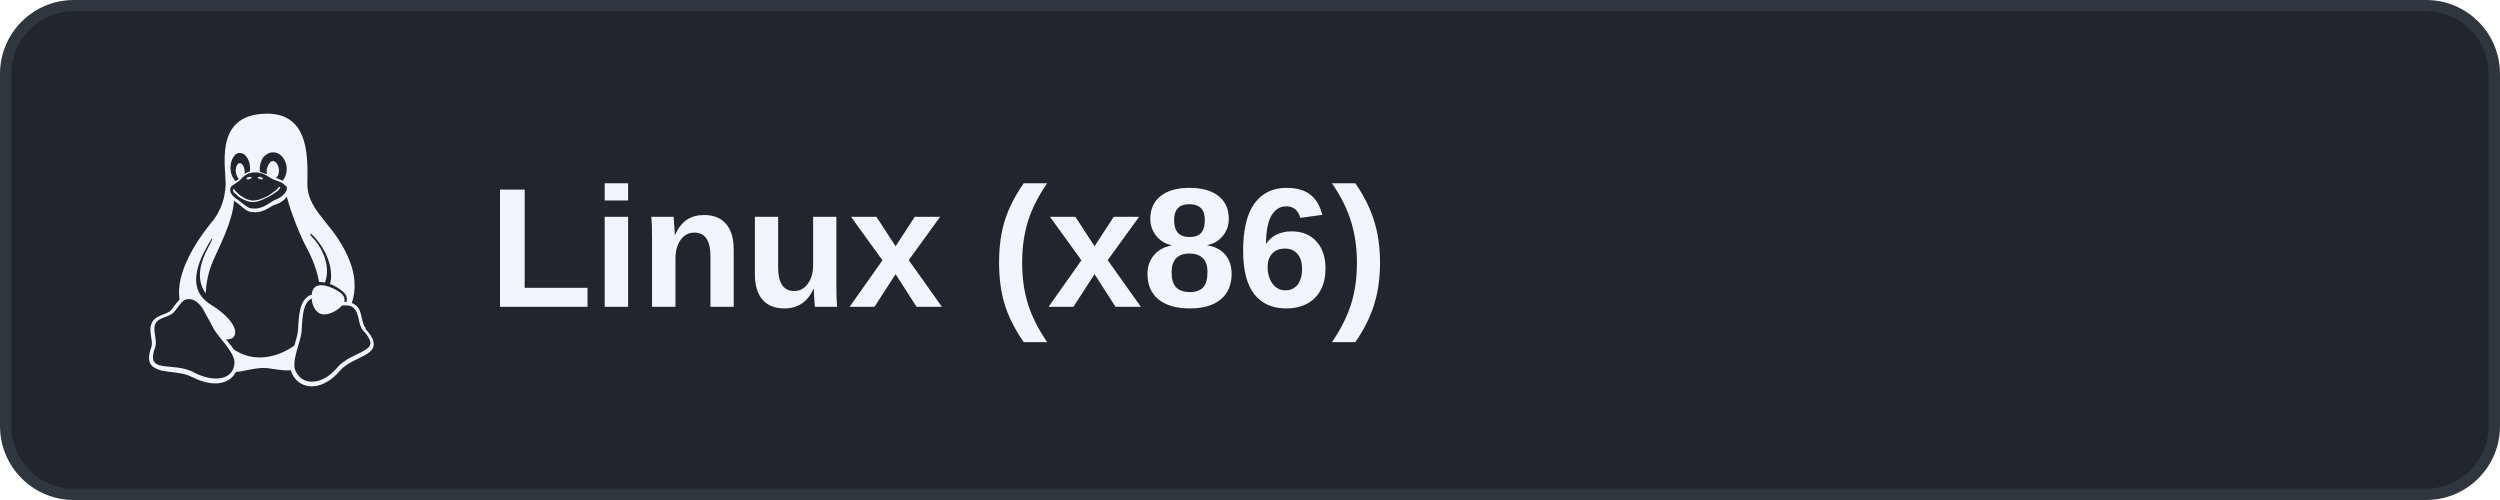
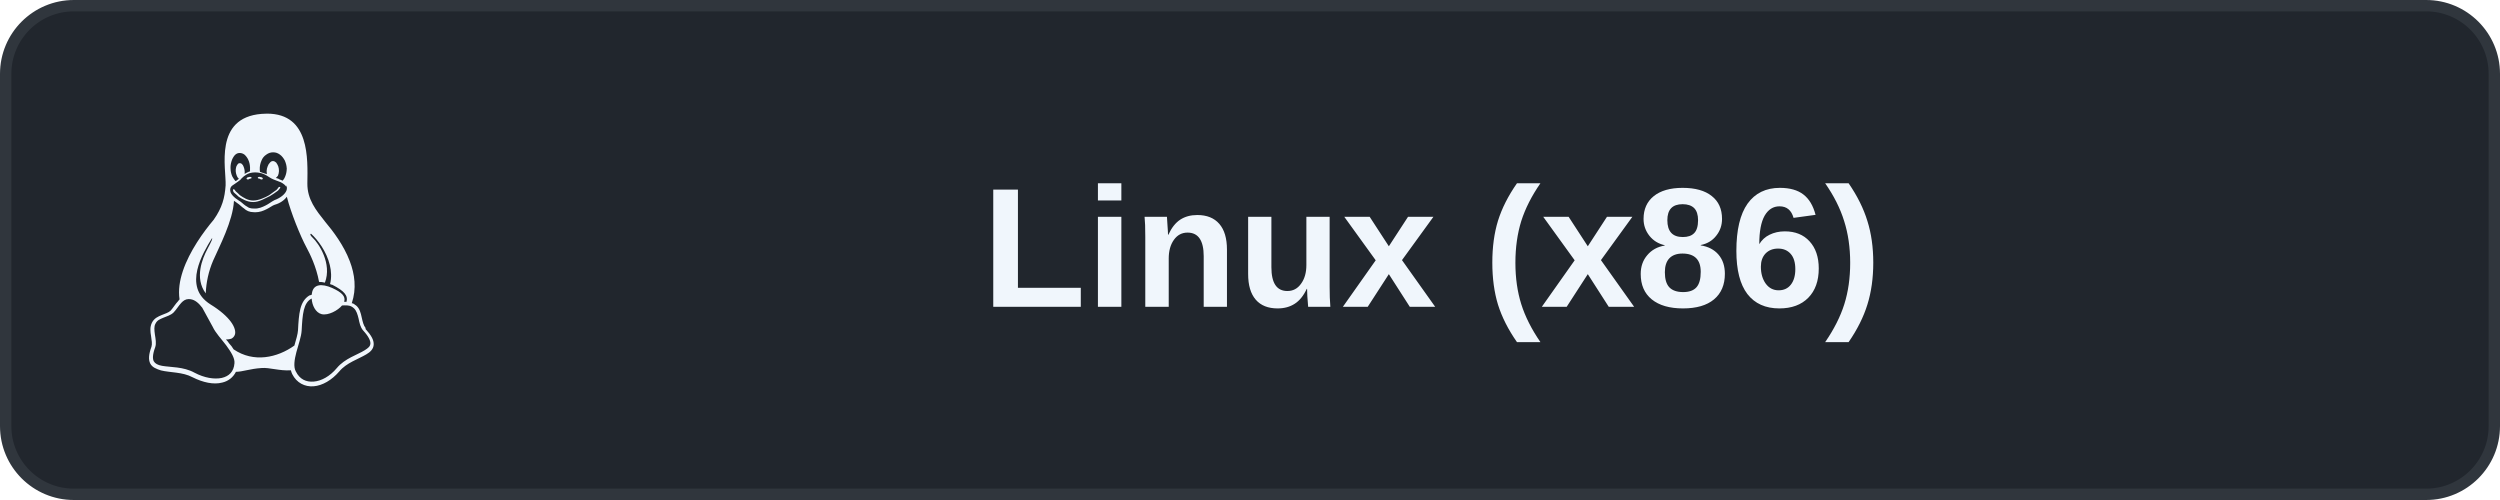
<svg xmlns="http://www.w3.org/2000/svg" width="220" height="44" viewBox="0 0 220 44">
  <rect x=".5" y=".5" width="219" height="43" rx="6" fill="#21262d" stroke="#30363d" />
  <path fill="#f0f6fc" transform="translate(11 10)" d="M12.504 0c-.155 0-.315.008-.48.021-4.226.333-3.105 4.807-3.17 6.298-.076 1.092-.3 1.953-1.05 3.02-.885 1.051-2.127 2.75-2.716 4.521-.278.832-.41 1.684-.287 2.489a.424.424 0 00-.11.135c-.26.268-.45.6-.663.839-.199.199-.485.267-.797.4-.313.136-.658.269-.864.68-.09.189-.136.394-.132.602 0 .199.027.4.055.536.058.399.116.728.04.97-.249.68-.28 1.145-.106 1.484.174.334.535.47.94.601.81.2 1.91.135 2.774.6.926.466 1.866.67 2.616.47.526-.116.97-.464 1.208-.946.587-.003 1.23-.269 2.26-.334.699-.058 1.574.267 2.577.2.025.134.063.198.114.333l.003.003c.391.778 1.113 1.132 1.884 1.071.771-.06 1.592-.536 2.257-1.306.631-.765 1.683-1.084 2.378-1.503.348-.199.629-.469.649-.853.023-.4-.2-.811-.714-1.376v-.097l-.003-.003c-.17-.2-.25-.535-.338-.926-.085-.401-.182-.786-.492-1.046h-.003c-.059-.054-.123-.067-.188-.135a.357.357 0 00-.19-.064c.431-1.278.264-2.55-.173-3.694-.533-1.41-1.465-2.638-2.175-3.483-.796-1.005-1.576-1.957-1.56-3.368.026-2.152.236-6.133-3.544-6.139zm.529 3.405h.013c.213 0 .396.062.584.198.19.135.33.332.438.533.105.259.158.459.166.724 0-.02.006-.04.006-.06v.105a.086.086 0 01-.004-.021l-.004-.024a1.807 1.807 0 01-.15.706.953.953 0 01-.213.335.71.71 0 00-.088-.042c-.104-.045-.198-.064-.284-.133a1.312 1.312 0 00-.22-.066c.05-.06.146-.133.183-.198.053-.128.082-.264.088-.402v-.02a1.21 1.21 0 00-.061-.4c-.045-.134-.101-.2-.183-.333-.084-.066-.167-.132-.267-.132h-.016c-.093 0-.176.03-.262.132a.8.8 0 00-.205.334 1.18 1.18 0 00-.09.4v.019c.002.089.008.179.02.267-.193-.067-.438-.135-.607-.202a1.635 1.635 0 01-.018-.2v-.02a1.772 1.772 0 01.15-.768c.082-.22.232-.406.43-.533a.985.985 0 01.594-.2zm-2.962.059h.036c.142 0 .27.048.399.135.146.129.264.288.344.465.09.199.14.4.153.667v.004c.007.134.006.2-.002.266v.08c-.03.007-.056.018-.083.024-.152.055-.274.135-.393.2.012-.09.013-.18.003-.267v-.015c-.012-.133-.04-.2-.082-.333a.613.613 0 00-.166-.267.248.248 0 00-.183-.064h-.021c-.071.006-.13.04-.186.132a.552.552 0 00-.12.27.944.944 0 00-.023.33v.015c.012.135.037.2.08.334.046.134.098.2.166.268.01.009.02.018.034.024-.07.057-.117.07-.176.136a.304.304 0 01-.131.068 2.62 2.62 0 01-.275-.402 1.772 1.772 0 01-.155-.667 1.759 1.759 0 01.08-.668 1.43 1.43 0 01.283-.535c.128-.133.26-.2.418-.2zm1.37 1.706c.332 0 .733.065 1.216.399.293.2.523.269 1.052.468h.003c.255.136.405.266.478.399v-.131a.571.571 0 01.016.47c-.123.31-.516.643-1.063.842v.002c-.268.135-.501.333-.775.465-.276.135-.588.292-1.012.267a1.139 1.139 0 01-.448-.067 3.566 3.566 0 01-.322-.198c-.195-.135-.363-.332-.612-.465v-.005h-.005c-.4-.246-.616-.512-.686-.71-.07-.268-.005-.47.193-.6.224-.135.38-.271.483-.336.104-.074.143-.102.176-.131h.002v-.003c.169-.202.436-.47.839-.601.139-.036.294-.065.466-.065zm2.8 2.142c.358 1.417 1.196 3.475 1.735 4.473.286.534.855 1.659 1.102 3.024.156-.005.33.018.513.064.646-1.671-.546-3.467-1.089-3.966-.22-.2-.232-.335-.123-.335.59.534 1.365 1.572 1.646 2.757.13.535.16 1.104.021 1.67.067.028.135.06.205.067 1.032.534 1.413.938 1.23 1.537v-.043c-.06-.003-.12 0-.18 0h-.016c.151-.467-.182-.825-1.065-1.224-.915-.4-1.646-.336-1.77.465-.008.043-.013.066-.018.135-.068.023-.139.053-.209.064-.43.268-.662.669-.793 1.187-.13.533-.17 1.156-.205 1.869v.003c-.02.334-.17.838-.319 1.35-1.5 1.072-3.58 1.538-5.348.334a2.645 2.645 0 00-.402-.533 1.45 1.45 0 00-.275-.333c.182 0 .338-.03.465-.067a.615.615 0 00.314-.334c.108-.267 0-.697-.345-1.163-.345-.467-.931-.995-1.788-1.521-.63-.4-.986-.87-1.15-1.396-.165-.534-.143-1.085-.015-1.645.245-1.07.873-2.11 1.274-2.763.107-.065.037.135-.408.974-.396.751-1.14 2.497-.122 3.854a8.123 8.123 0 01.647-2.876c.564-1.278 1.743-3.504 1.836-5.268.048.036.217.135.289.202.218.133.38.333.59.465.21.201.477.335.876.335.039.003.075.006.11.006.412 0 .73-.134.997-.268.29-.134.52-.334.74-.4h.005c.467-.135.835-.402 1.044-.7zm2.185 8.958c.037.6.343 1.245.882 1.377.588.134 1.434-.333 1.791-.765l.211-.01c.315-.007.577.01.847.268l.003.003c.208.199.305.53.391.876.085.4.154.78.409 1.066.486.527.645.906.636 1.14l.003-.007v.018l-.003-.012c-.015.262-.185.396-.498.595-.63.401-1.746.712-2.457 1.57-.618.737-1.37 1.14-2.036 1.191-.664.053-1.237-.2-1.574-.898l-.005-.003c-.21-.4-.12-1.025.056-1.69.176-.668.428-1.344.463-1.897.037-.714.076-1.335.195-1.814.12-.465.308-.797.641-.984l.045-.022zm-10.814.049h.01c.053 0 .105.005.157.014.376.055.706.333 1.023.752l.91 1.664.003.003c.243.533.754 1.064 1.189 1.637.434.598.77 1.131.729 1.57v.006c-.057.744-.48 1.148-1.125 1.294-.645.135-1.52.002-2.395-.464-.968-.536-2.118-.469-2.857-.602-.369-.066-.61-.2-.723-.4-.11-.2-.113-.602.123-1.23v-.004l.002-.003c.117-.334.03-.752-.027-1.118-.055-.401-.083-.71.043-.94.16-.334.396-.4.69-.533.294-.135.64-.202.915-.47h.002v-.002c.256-.268.445-.601.668-.838.19-.201.38-.336.663-.336zm7.159-9.074c-.435.201-.945.535-1.488.535-.542 0-.97-.267-1.28-.466-.154-.134-.28-.268-.373-.335-.164-.134-.144-.333-.074-.333.109.016.129.134.199.2.096.066.215.2.36.333.292.2.68.467 1.167.467.485 0 1.053-.267 1.398-.466.195-.135.445-.334.648-.467.156-.136.149-.267.279-.267.128.016.034.134-.147.332a8.097 8.097 0 01-.69.468zm-1.082-1.583V5.64c-.006-.02.013-.042.029-.05.074-.043.18-.027.26.004.063 0 .16.067.15.135-.006.049-.085.066-.135.066-.055 0-.092-.043-.141-.068-.052-.018-.146-.008-.163-.065zm-.551 0c-.02.058-.113.049-.166.066-.047.025-.086.068-.14.068-.05 0-.13-.02-.136-.068-.01-.066.088-.133.15-.133.08-.031.184-.047.259-.005.019.009.036.03.03.05v.02h.003z" />
-   <text x="43" y="27" fill="#f0f6fc" font-family="Arial,sans-serif" font-size="15" font-weight="600">Linux (x86)</text>
+   <text x="126" y="27" text-anchor="middle" fill="#f0f6fc" font-family="Arial,sans-serif" font-size="15" font-weight="600">Linux (x86)</text>
</svg>
